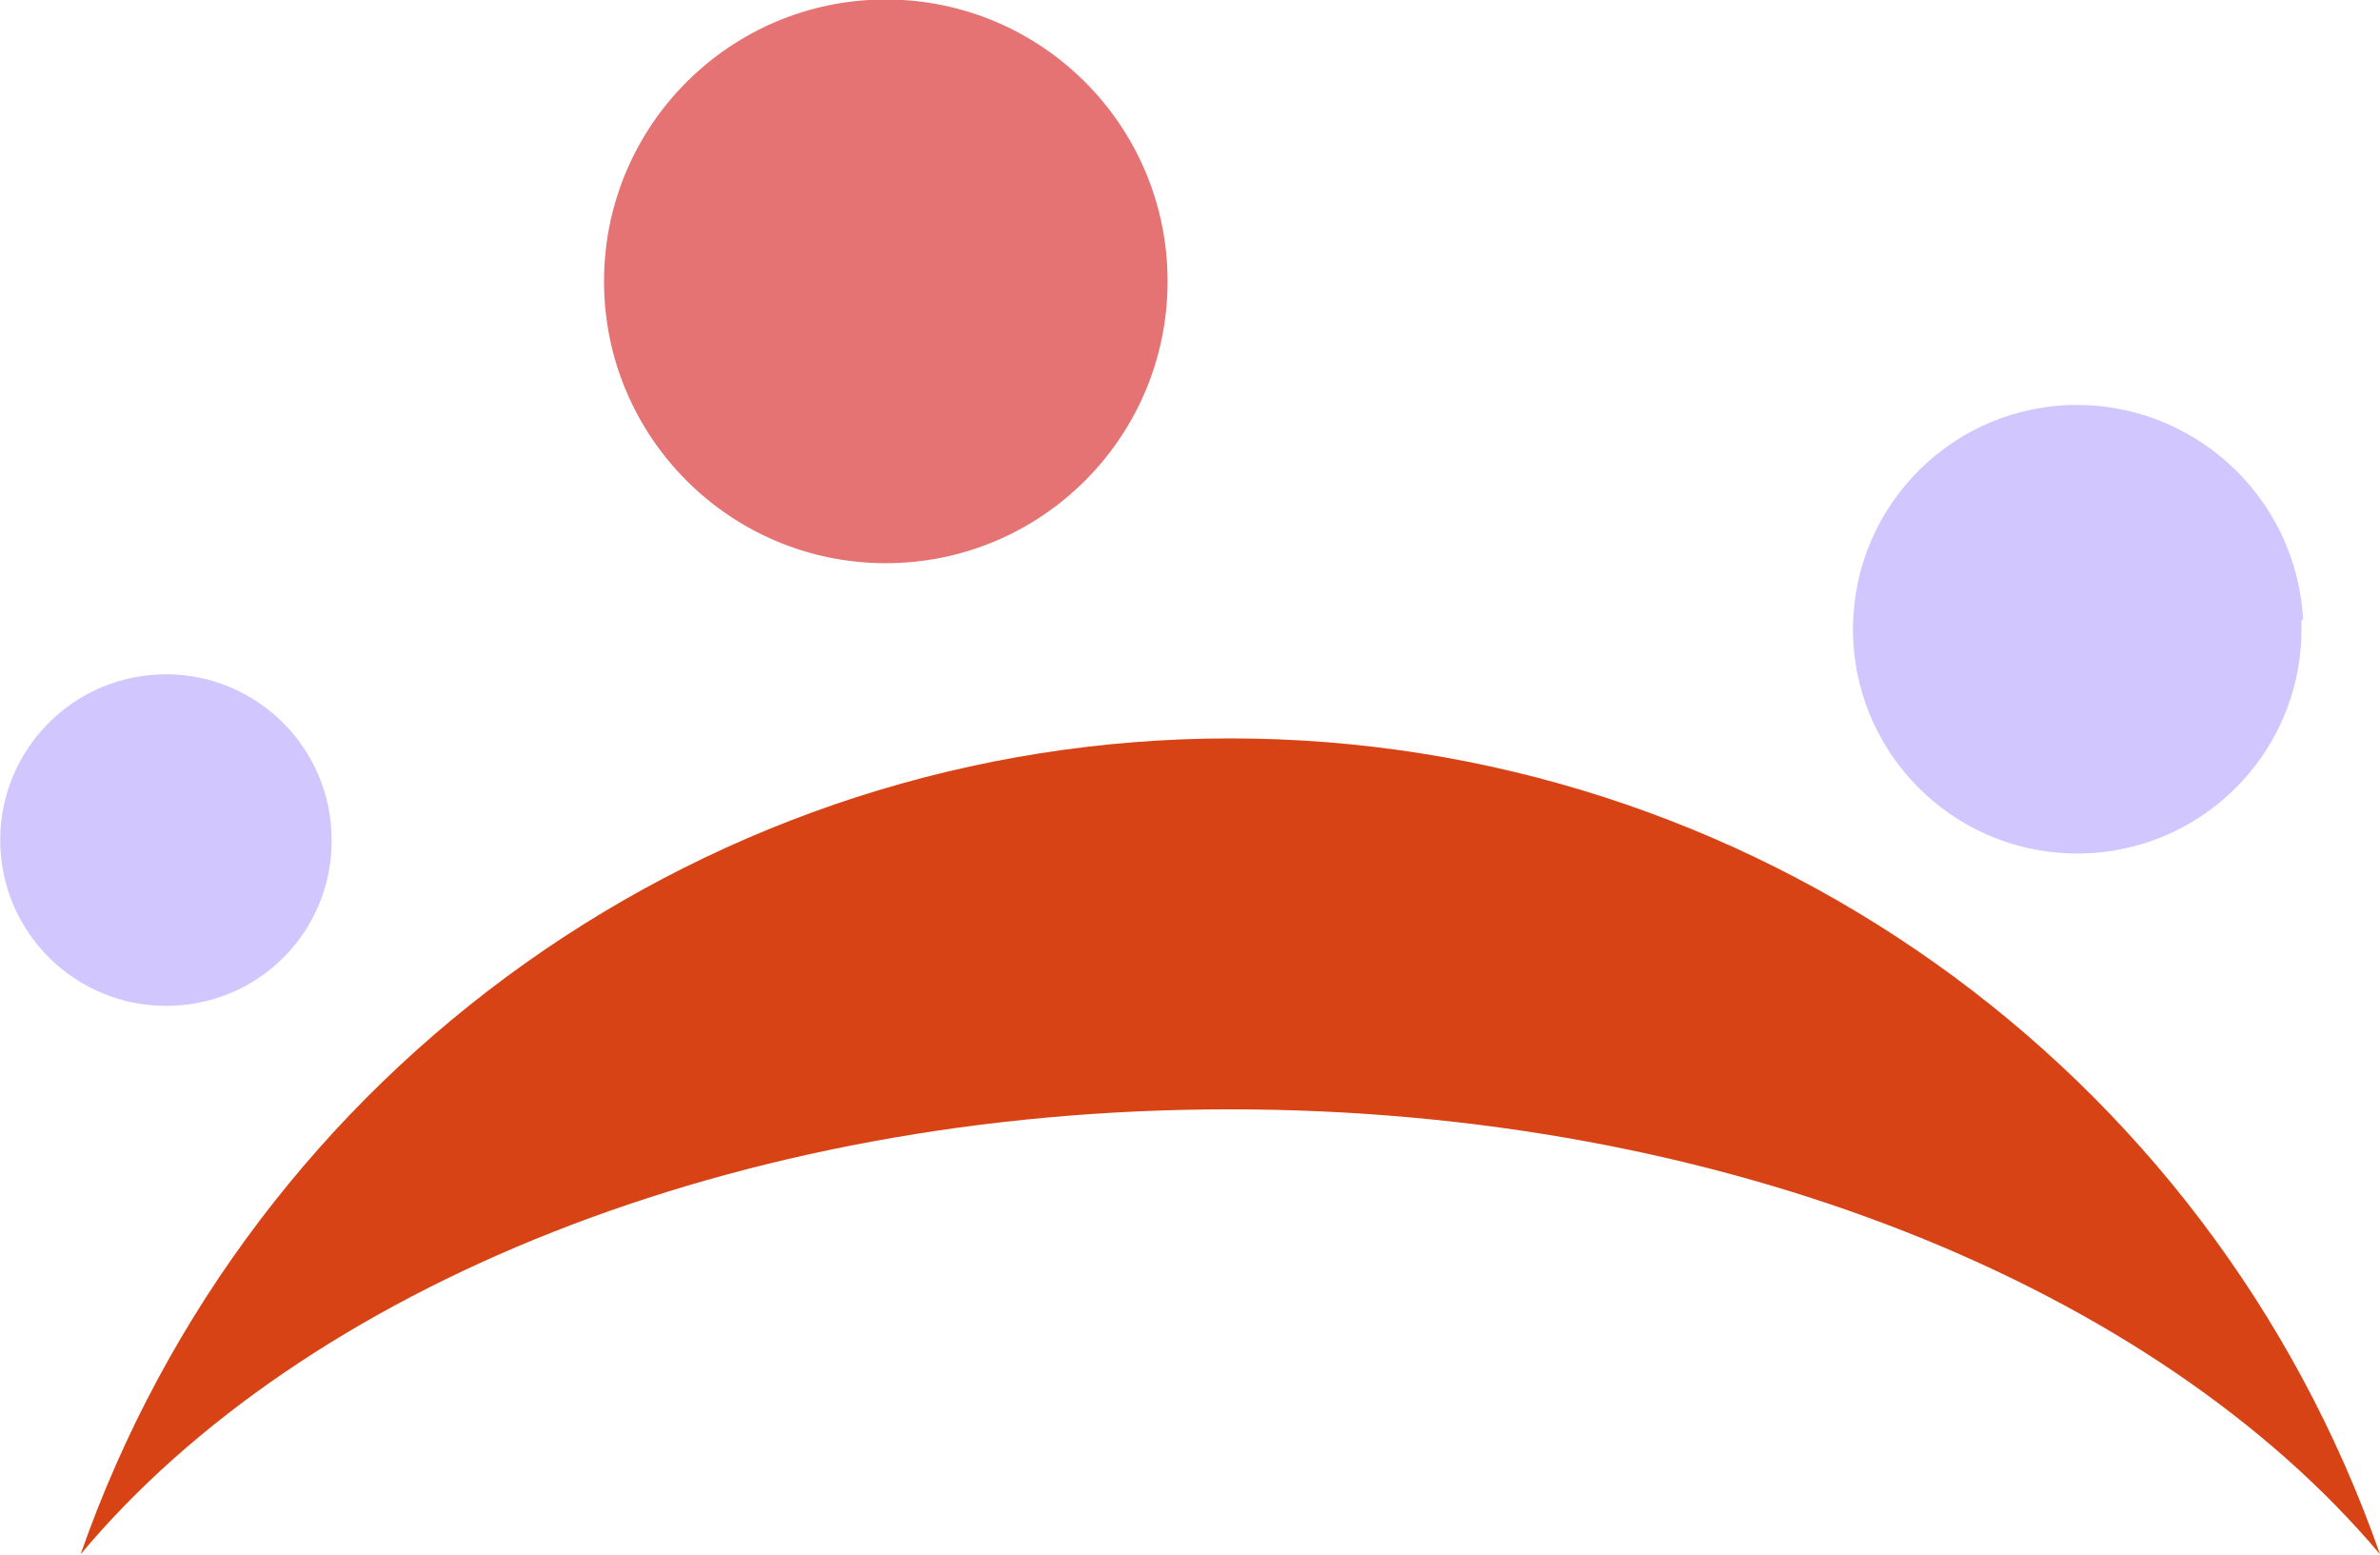
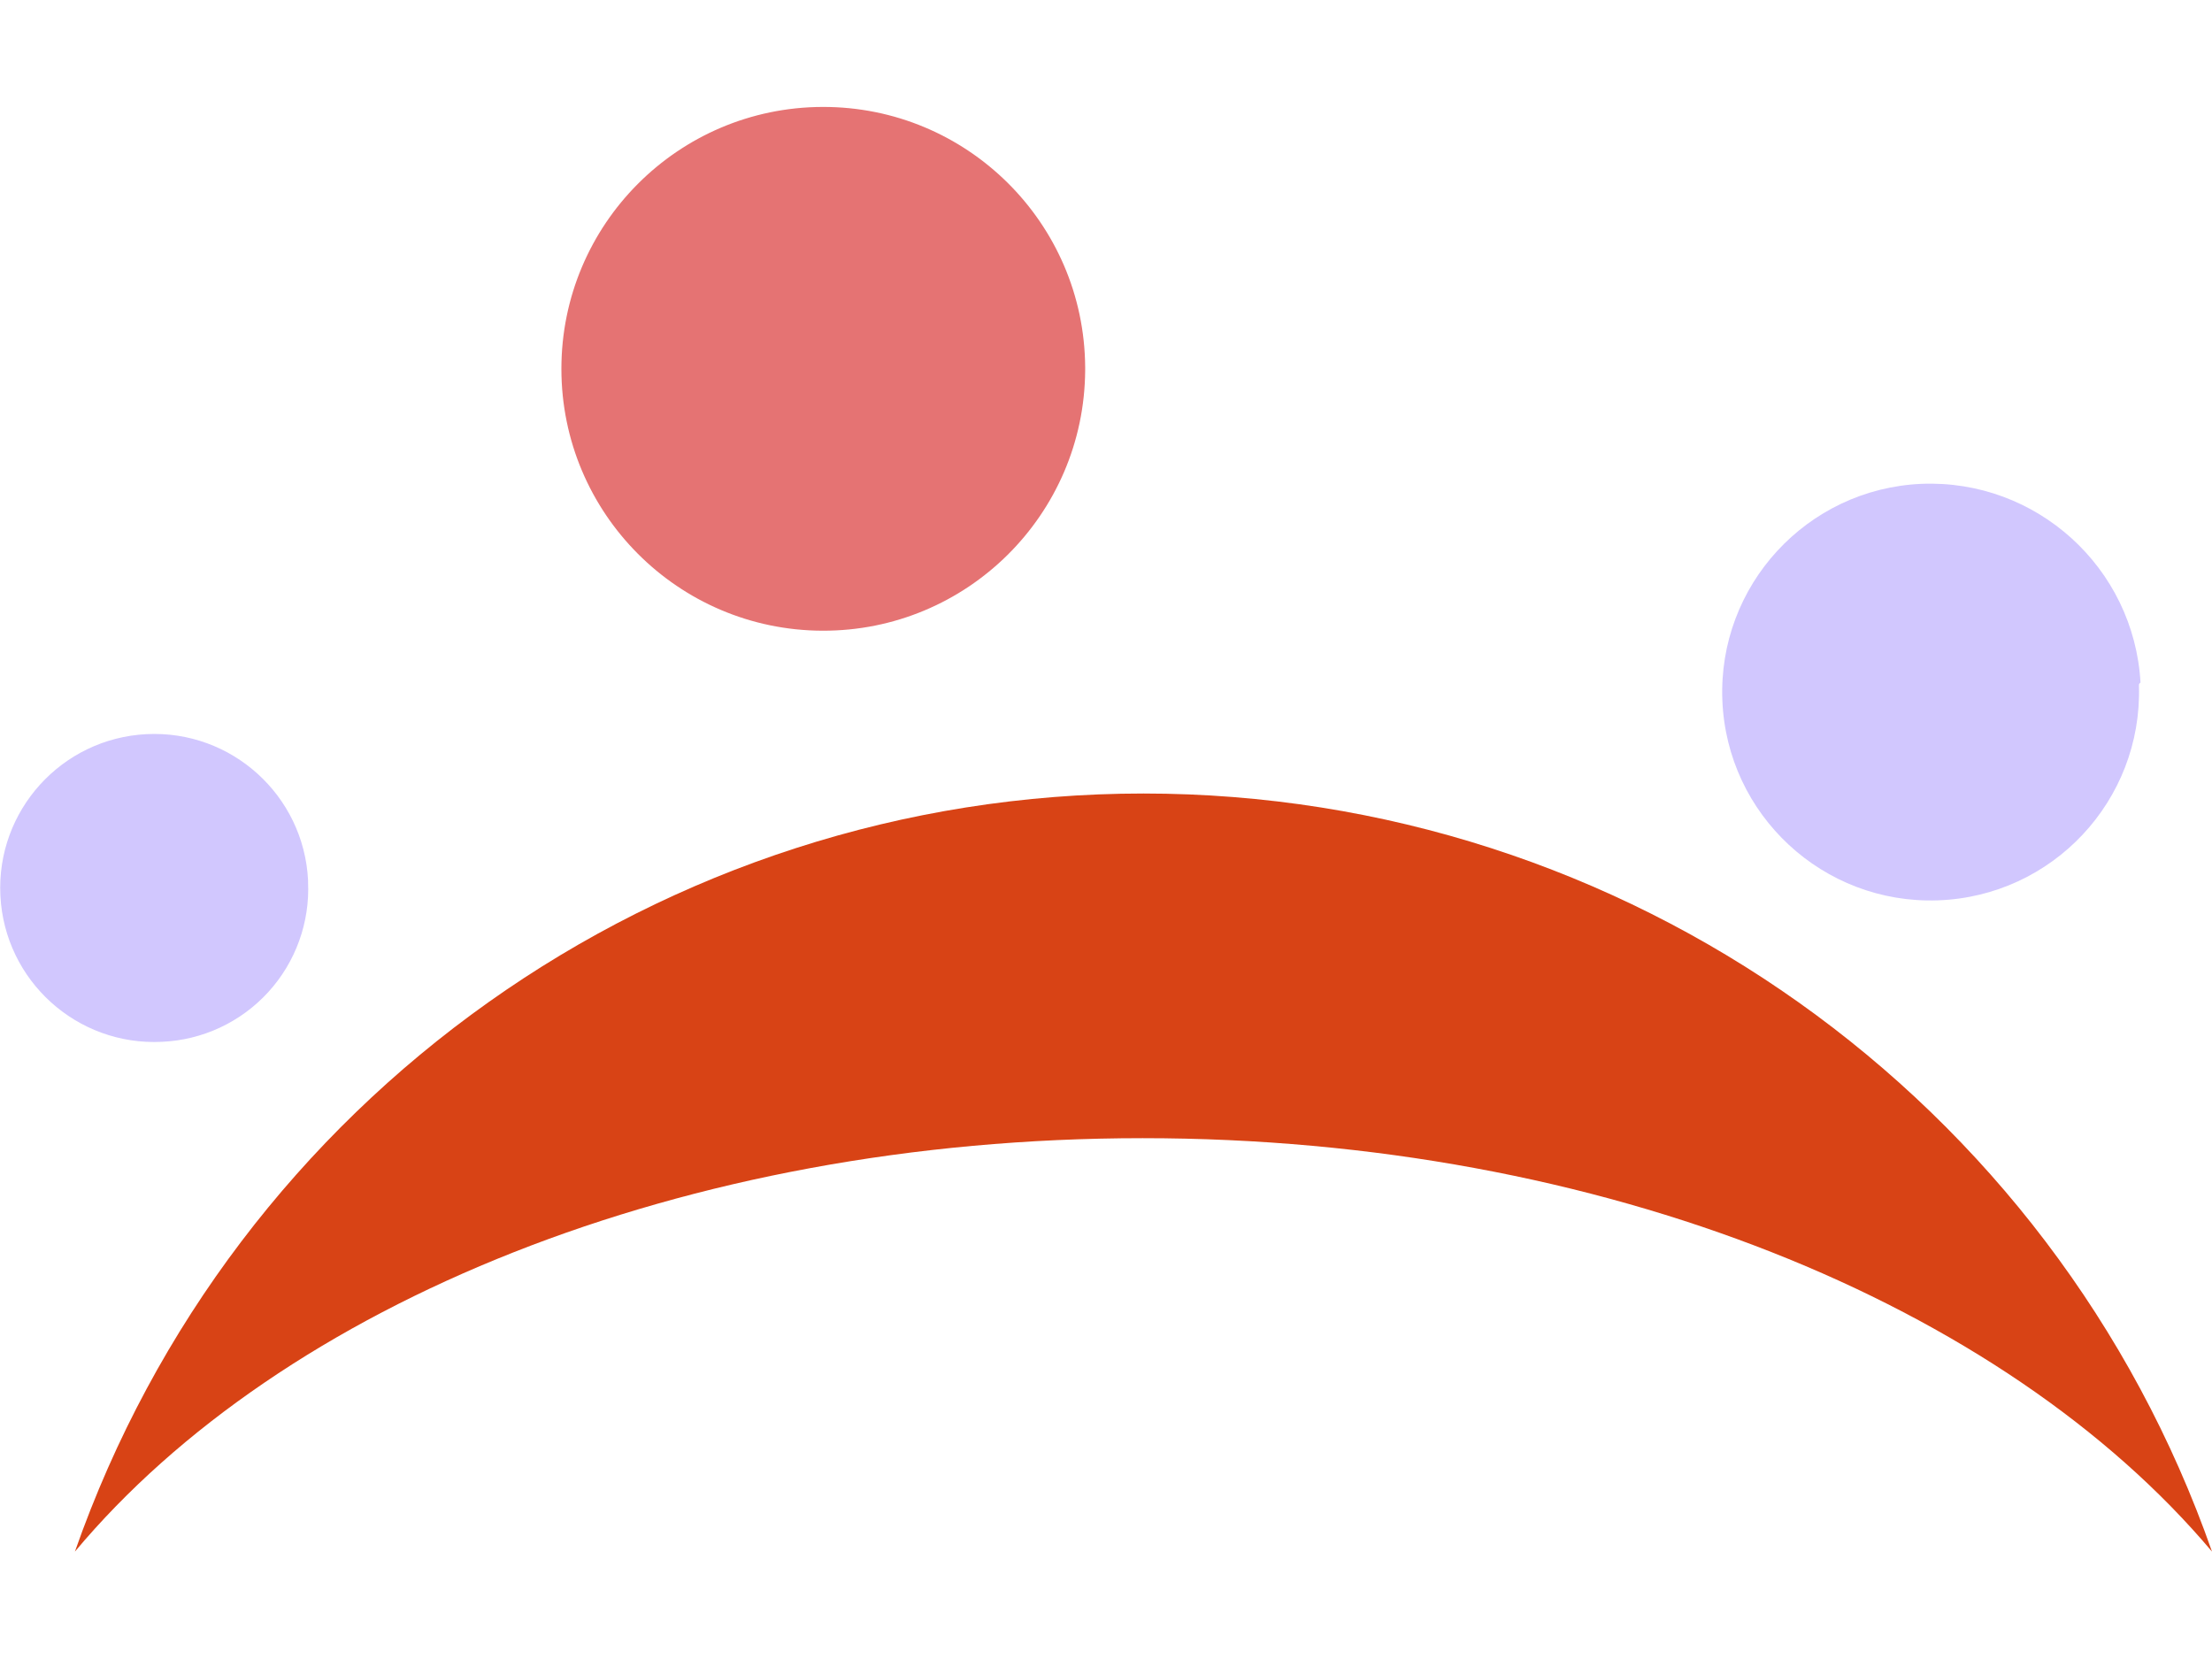
- <svg xmlns="http://www.w3.org/2000/svg" viewBox="0 0 142.32 92.92" height="24">
+ <svg xmlns="http://www.w3.org/2000/svg" viewBox="0 0 142.32 92.92" height="24" width="32">
  <defs>
    <style>.a{fill:#d1c7fe;}.b{fill:#d84315;}.c{fill:#e57373;}</style>
  </defs>
  <path class="a" d="M137.62,37.22a13.41,13.41,0,1,1-14-13A13.57,13.57,0,0,1,137.72,37c-.1.1-.1.1-.1.2" />
  <path class="b" d="M73.52,66.32c29.6,0,55.4,10.7,68.8,26.6a72.84,72.84,0,0,0-137.5,0c13.3-15.9,39.1-26.6,68.7-26.6" />
  <path class="a" d="M10.42,60.12a9.91,9.91,0,1,1,9.4-10.4h0v.1a9.84,9.84,0,0,1-9.4,10.3Z" />
  <path class="c" d="M69.82,16.92a16.85,16.85,0,1,1,0-.2v.2" />
</svg>
